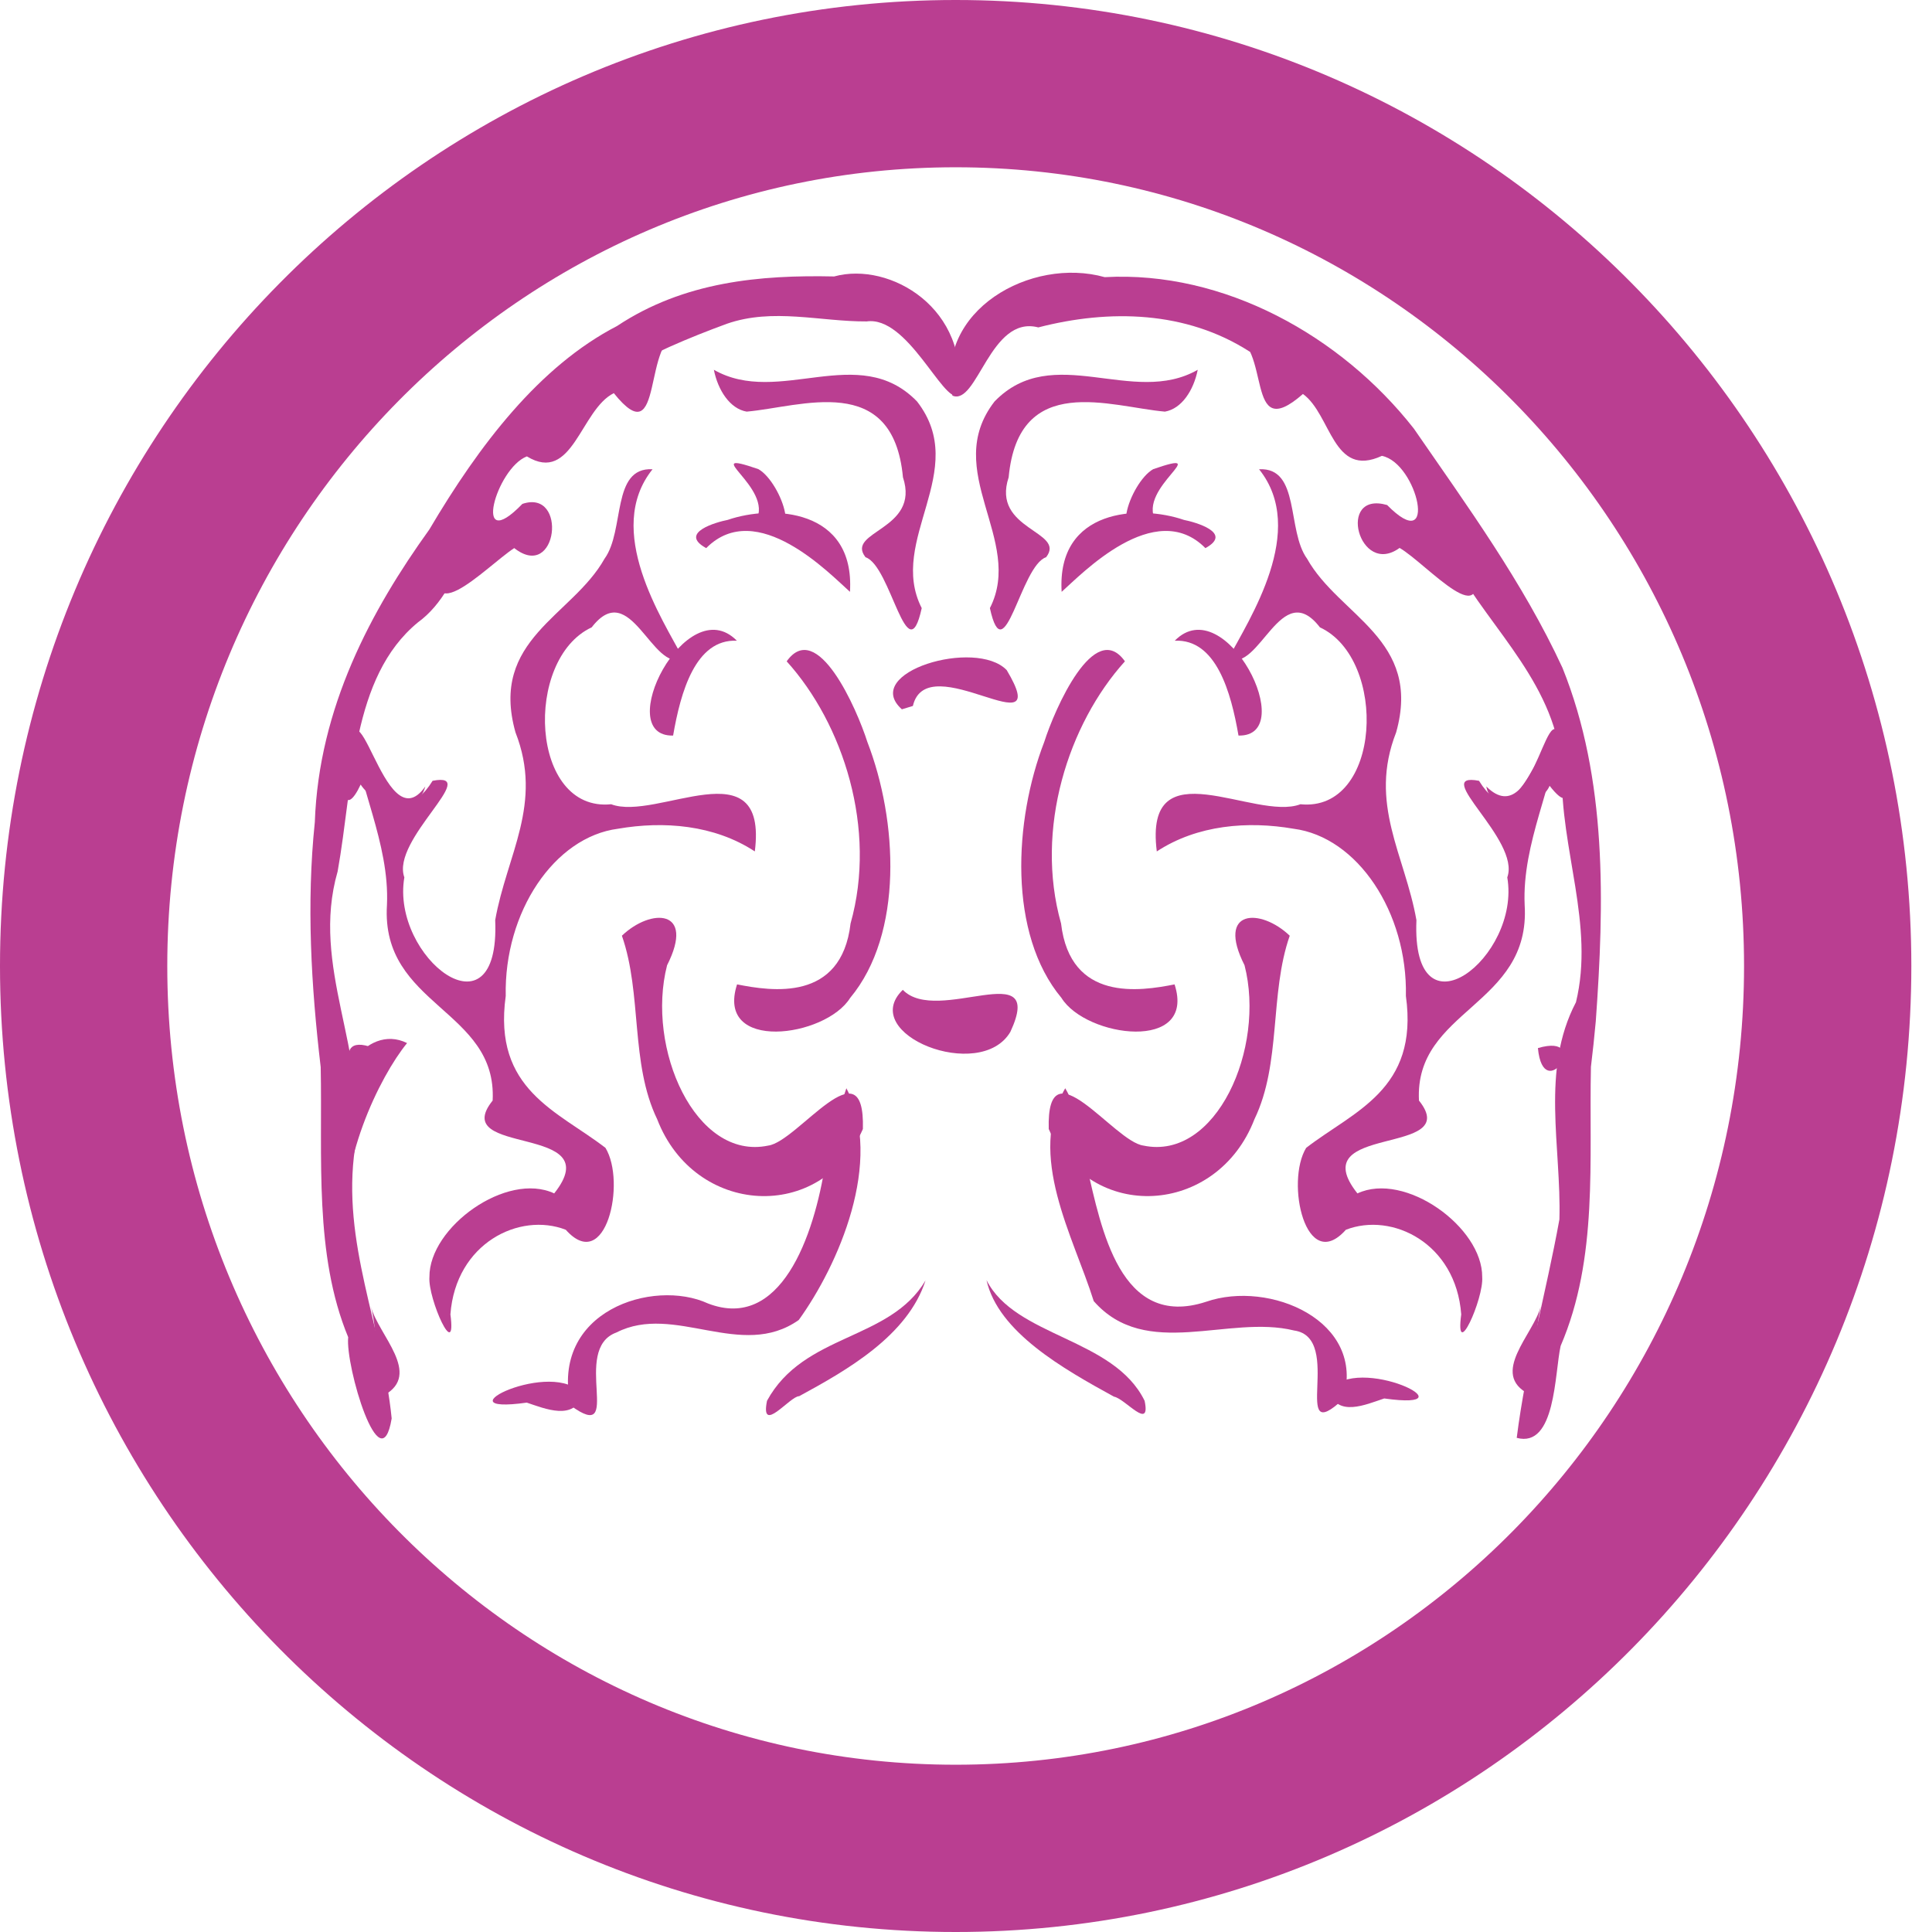
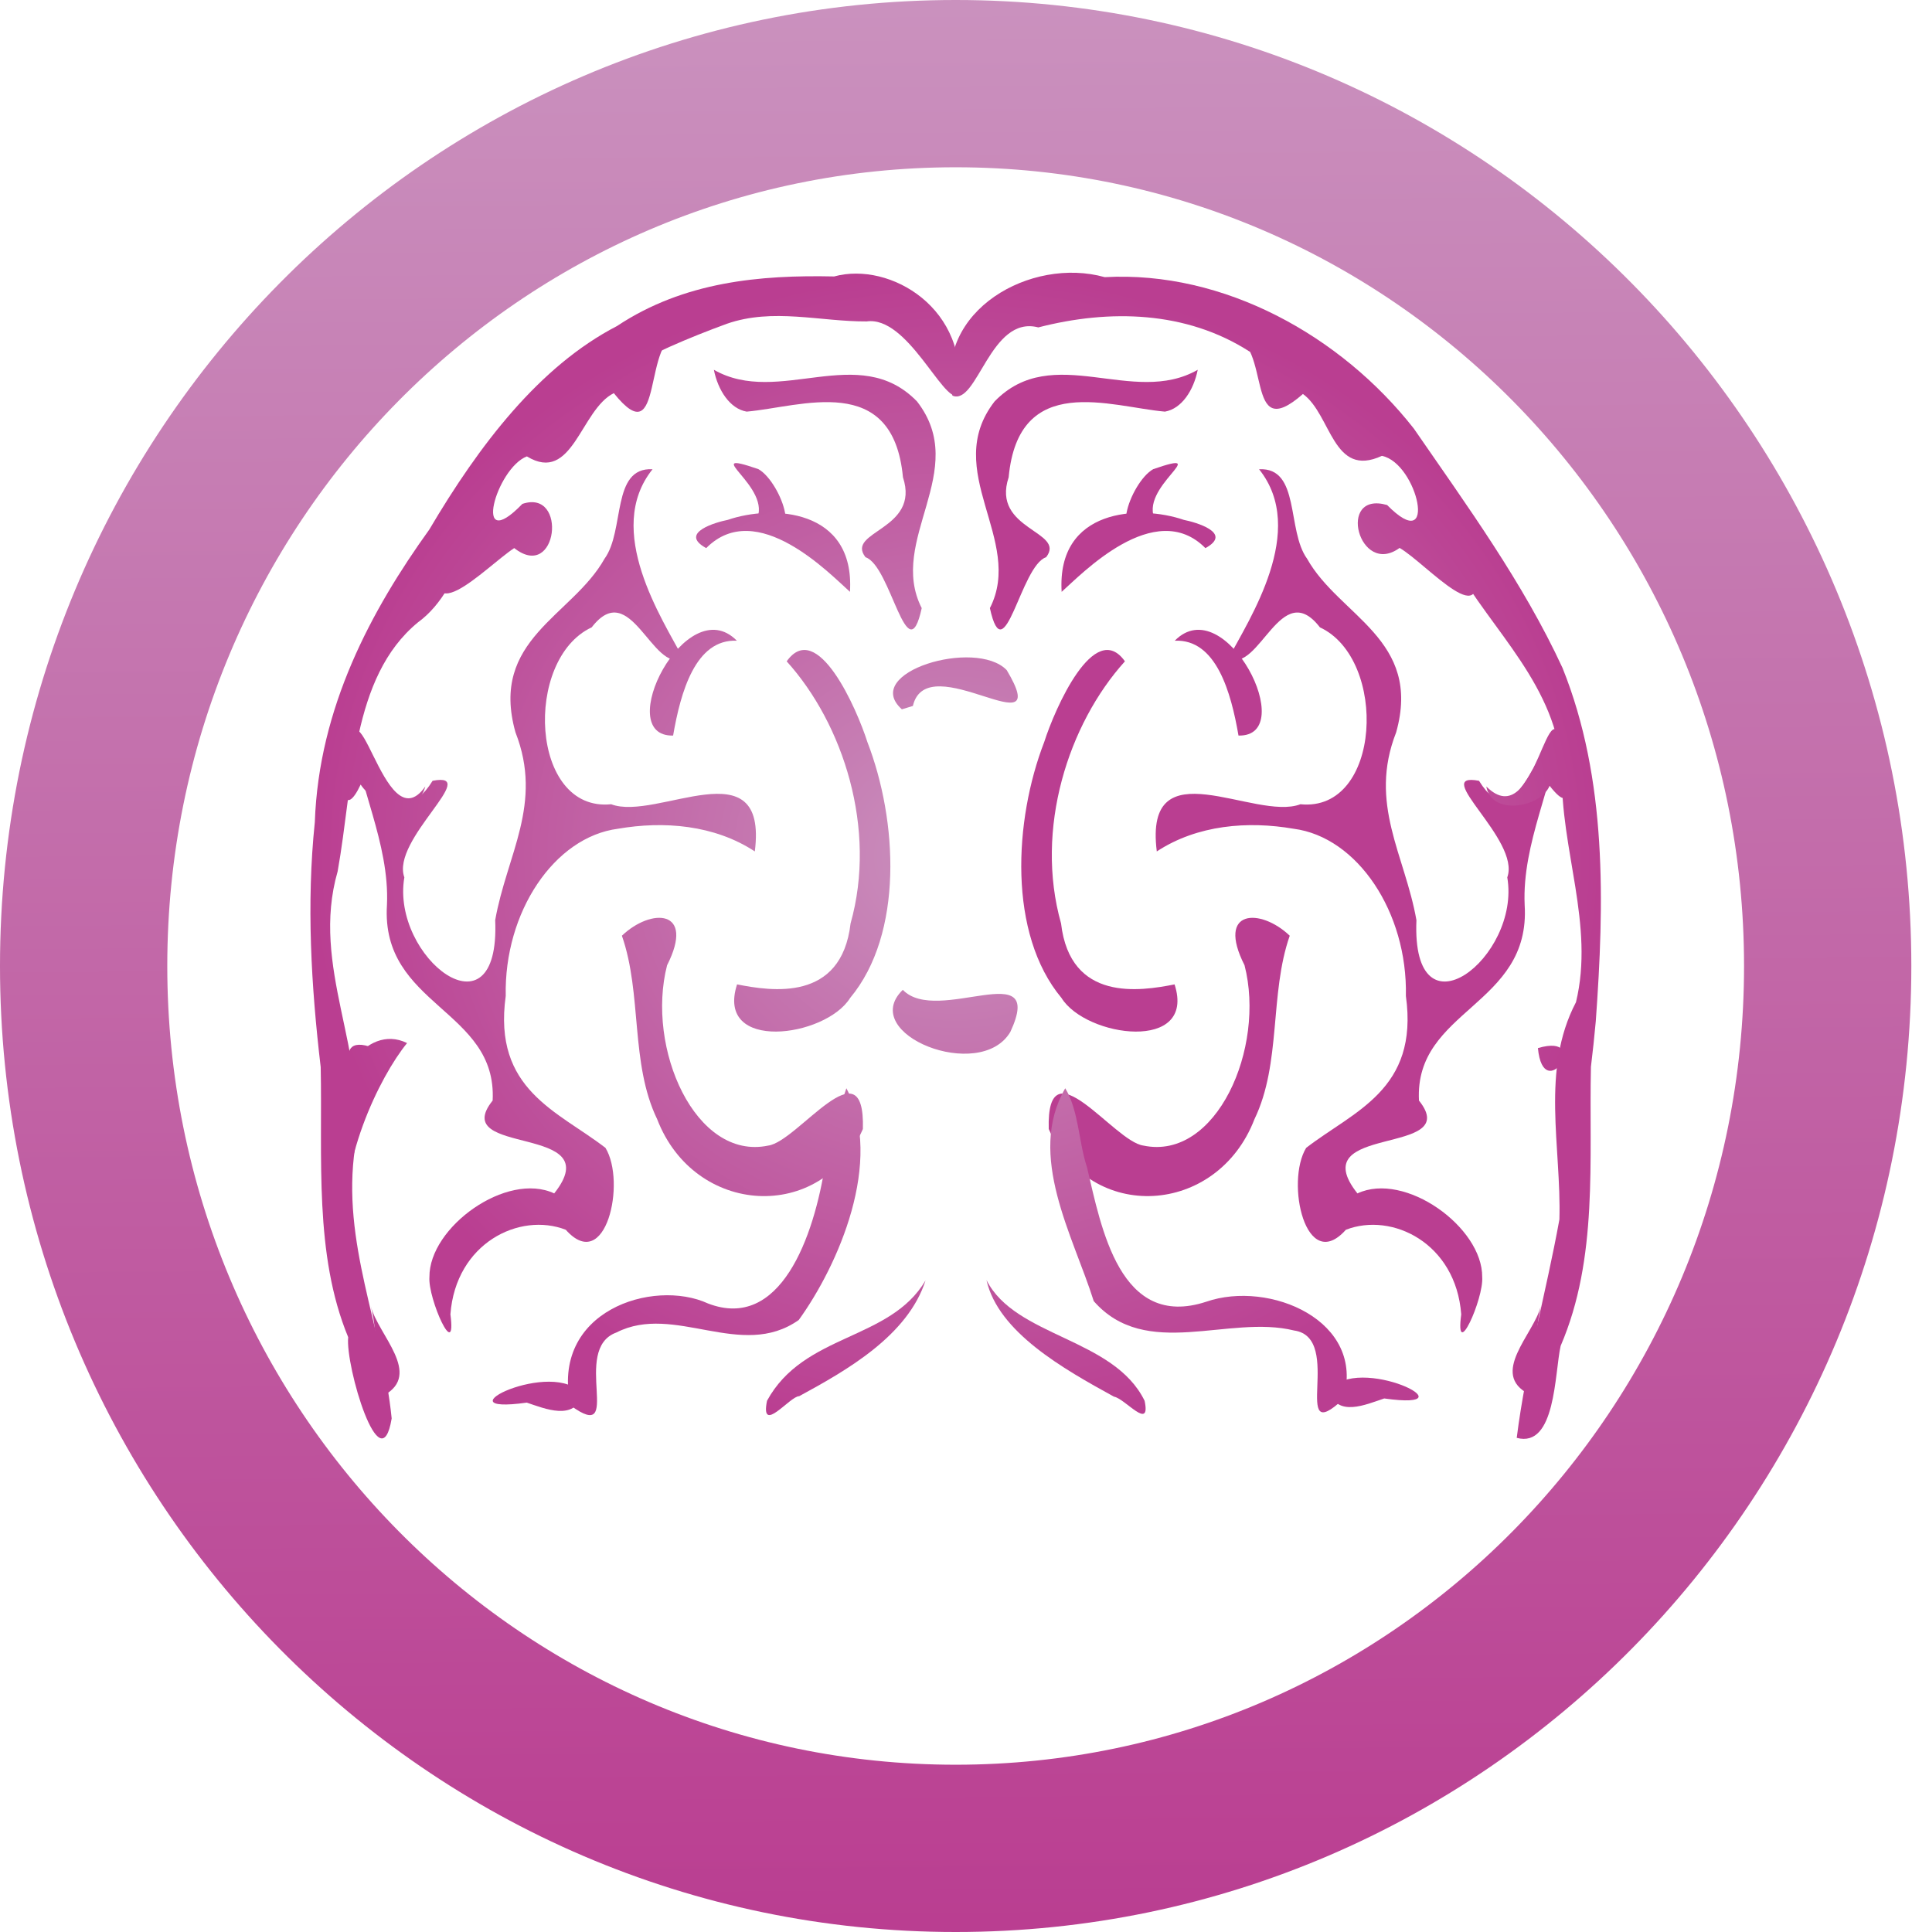
- <svg xmlns="http://www.w3.org/2000/svg" width="205.66mm" height="207.894mm" viewBox="0 0 205.66 207.894" version="1.1" id="svg8">
-   <defs id="defs2" />
-   <ellipse ry="94.947" rx="93.83" cy="103.947" cx="102.83" id="path815" style="opacity:1;fill:none;fill-opacity:1;stroke:#BA3E91;stroke-width:18;stroke-linecap:round;stroke-linejoin:miter;stroke-miterlimit:4;stroke-dasharray:none;stroke-opacity:1" />
-   <path id="path7" d="m 171.184,114.816 c -0.218,10.036 0.814,20.546 -3.259,30.012 -0.657,2.949 -0.523,11.025 -4.725,9.894 1.001,-7.937 3.179,-15.687 4.593,-23.506 0.222,-7.795 -2.038,-16.083 1.782,-23.373 2.019,-8.312 -1.711,-16.534 -1.506,-24.864 -0.482,-9.16 -7.577,-15.122 -11.545,-22.229 -3.769,-10.342 -11.723,-18.997 -22.087,-22.93 -6.819,-4.37 -15.048,-4.568 -22.715,-2.589 -5.193,-1.365 -6.551,8.469 -9.24,7.341 -1.905,-9.184 8.471,-14.972 16.384,-12.749 12.852,-0.709 25.442,6.323 33.26,16.291 5.727,8.306 11.745,16.556 15.997,25.747 4.831,11.993 4.496,25.351 3.583,38.036 -0.149,1.641 -0.325,3.281 -0.523,4.917 z" style="fill:#BA3E91;fill-opacity:1;stroke-width:1.301" />
-   <g transform="matrix(1.300812,0,0,1.697042,-64.23283,-317.0375)" id="g9" style="fill:#BA3E91;fill-opacity:1">
-     <path id="path11" d="m 148.453,210.265 c -5.377,2.363 -11.982,-1.806 -16.806,2.009 -4.45,4.399 2.487,8.779 -0.386,13.103 1.198,4.204 2.537,-2.695 4.65,-3.227 1.69,-1.665 -4.553,-1.714 -3.098,-5.069 0.819,-6.72 8.435,-4.461 12.927,-4.163 1.387,-0.183 2.375,-1.354 2.713,-2.653 z" style="fill:#BA3E91;fill-opacity:1" />
-     <path id="path13" d="m 153.525,216.571 c 4.055,3.872 -0.817,9.505 -2.546,12.016 2.596,0.918 4.354,-5.198 7.58,-1.991 5.655,2.016 5.101,11.739 -1.61,11.217 -3.767,1.102 -12.989,-3.729 -11.882,2.992 3.357,-1.689 7.54,-1.939 11.319,-1.438 5.275,0.524 9.432,5.293 9.285,10.603 1.079,5.952 -4.3,7.294 -8.248,9.63 -1.732,2.172 -0.035,8.047 3.283,5.195 3.821,-1.14 9.106,0.849 9.542,5.364 -0.532,3.107 1.87,-0.986 1.736,-2.368 0.033,-3.161 -6.393,-6.712 -10.322,-5.302 -4.631,-4.474 8.841,-2.3 5.091,-5.887 -0.39,-5.786 9.269,-5.992 8.743,-12.401 -0.234,-3.952 2.503,-7.726 2.77,-10.936 -1.817,0.721 -3.497,6.844 -6.545,3.062 -4.119,-0.604 3.468,3.74 2.337,6.123 1.132,5.068 -7.944,10.473 -7.515,2.711 -0.953,-4.139 -3.991,-7.376 -1.678,-11.904 2.166,-5.901 -4.695,-7.362 -7.364,-11.008 -1.706,-1.796 -0.547,-5.813 -3.974,-5.677 z" style="fill:#BA3E91;fill-opacity:1" />
-     <path id="path15" d="m 146.551,227.444 c 4.188,-3.267 10.371,6.105 5.274,6.014 -0.618,-2.744 -1.843,-6.136 -5.274,-6.014 z" style="fill:#BA3E91;fill-opacity:1" />
-     <path id="path17" d="m 149.088,221.573 c -4.178,-3.24 -10.275,1.673 -11.892,2.772 -0.418,-5.284 6.424,-5.536 10.116,-4.561 0.86,0.127 4.124,0.808 1.777,1.789 z" style="fill:#BA3E91;fill-opacity:1" />
-     <path id="path19" d="m 144.967,219.833 c -1.53,-2.095 4.969,-4.628 -0.192,-3.269 -1.944,0.836 -4.005,5.455 0.192,3.269 z" style="fill:#BA3E91;fill-opacity:1" />
-     <path id="path21" d="m 142.431,228.751 c -4.677,3.967 -7.488,10.625 -5.284,16.62 0.761,4.998 6.545,4.295 9.39,3.865 1.823,4.32 -7.316,3.373 -9.353,0.861 -4.433,-4.074 -3.937,-11.257 -1.427,-16.234 0.869,-2.099 4.15,-7.836 6.674,-5.112 z" style="fill:#BA3E91;fill-opacity:1" />
-     <path id="path23" d="m 156.063,246.149 c -2.413,-1.767 -6.104,-1.704 -3.739,1.873 1.764,5.249 -2.335,12.408 -8.366,11.434 -2.447,-0.247 -8.028,-6.554 -7.83,-1.051 3.435,6.004 13.929,5.522 17.016,-0.62 2.243,-3.56 1.231,-7.938 2.92,-11.636 z" style="fill:#BA3E91;fill-opacity:1" />
+ <svg xmlns="http://www.w3.org/2000/svg" xmlns:xlink="http://www.w3.org/1999/xlink" width="205.66mm" height="207.894mm" viewBox="0 0 205.66 207.894" version="1.1" id="svg8">
+   <defs id="defs2">
+     <linearGradient id="linearGradient852">
+       <stop style="stop-color:#CA91BE;stop-opacity:1;" offset="0" id="stop848" />
+       <stop style="stop-color:#BA3E91;stop-opacity:1" offset="1" id="stop850" />
+     </linearGradient>
+     <linearGradient xlink:href="#linearGradient852" id="linearGradient854" x1="105.892" y1="0.546" x2="107.554" y2="207.036" gradientUnits="userSpaceOnUse" />
+     <radialGradient xlink:href="#linearGradient852" id="radialGradient908" cx="102.83" cy="92.089" fx="102.83" fy="92.089" r="69.427" gradientTransform="matrix(1,0,0,0.9036843,0,8.869626)" gradientUnits="userSpaceOnUse" />
+   </defs>
+   <ellipse ry="94.947" rx="93.83" cy="103.947" cx="102.83" id="path815" style="opacity:1;fill:none;fill-opacity:1;stroke:url(#linearGradient854);stroke-width:18;stroke-linecap:round;stroke-linejoin:miter;stroke-miterlimit:4;stroke-dasharray:none;stroke-opacity:1" />
+   <g id="g890" style="stroke:none;fill-opacity:1;fill:url(#radialGradient908)">
+     <path style="fill:url(#radialGradient908);fill-opacity:1;stroke-width:1.301;stroke:none" d="m 171.184,114.816 c -0.218,10.036 0.814,20.546 -3.259,30.012 -0.657,2.949 -0.523,11.025 -4.725,9.894 1.001,-7.937 3.179,-15.687 4.593,-23.506 0.222,-7.795 -2.038,-16.083 1.782,-23.373 2.019,-8.312 -1.711,-16.534 -1.506,-24.864 -0.482,-9.16 -7.577,-15.122 -11.545,-22.229 -3.769,-10.342 -11.723,-18.997 -22.087,-22.93 -6.819,-4.37 -15.048,-4.568 -22.715,-2.589 -5.193,-1.365 -6.551,8.469 -9.24,7.341 -1.905,-9.184 8.471,-14.972 16.384,-12.749 12.852,-0.709 25.442,6.323 33.26,16.291 5.727,8.306 11.745,16.556 15.997,25.747 4.831,11.993 4.496,25.351 3.583,38.036 -0.149,1.641 -0.325,3.281 -0.523,4.917 z" id="path7" />
+     <g style="fill:url(#radialGradient908);fill-opacity:1;stroke:none" id="g9" transform="matrix(1.300812,0,0,1.697042,-64.23283,-317.0375)">
+       <path style="fill:url(#radialGradient908);fill-opacity:1;stroke:none" d="m 148.453,210.265 c -5.377,2.363 -11.982,-1.806 -16.806,2.009 -4.45,4.399 2.487,8.779 -0.386,13.103 1.198,4.204 2.537,-2.695 4.65,-3.227 1.69,-1.665 -4.553,-1.714 -3.098,-5.069 0.819,-6.72 8.435,-4.461 12.927,-4.163 1.387,-0.183 2.375,-1.354 2.713,-2.653 z" id="path11" />
+       <path style="fill:url(#radialGradient908);fill-opacity:1;stroke:none" d="m 153.525,216.571 c 4.055,3.872 -0.817,9.505 -2.546,12.016 2.596,0.918 4.354,-5.198 7.58,-1.991 5.655,2.016 5.101,11.739 -1.61,11.217 -3.767,1.102 -12.989,-3.729 -11.882,2.992 3.357,-1.689 7.54,-1.939 11.319,-1.438 5.275,0.524 9.432,5.293 9.285,10.603 1.079,5.952 -4.3,7.294 -8.248,9.63 -1.732,2.172 -0.035,8.047 3.283,5.195 3.821,-1.14 9.106,0.849 9.542,5.364 -0.532,3.107 1.87,-0.986 1.736,-2.368 0.033,-3.161 -6.393,-6.712 -10.322,-5.302 -4.631,-4.474 8.841,-2.3 5.091,-5.887 -0.39,-5.786 9.269,-5.992 8.743,-12.401 -0.234,-3.952 2.503,-7.726 2.77,-10.936 -1.817,0.721 -3.497,6.844 -6.545,3.062 -4.119,-0.604 3.468,3.74 2.337,6.123 1.132,5.068 -7.944,10.473 -7.515,2.711 -0.953,-4.139 -3.991,-7.376 -1.678,-11.904 2.166,-5.901 -4.695,-7.362 -7.364,-11.008 -1.706,-1.796 -0.547,-5.813 -3.974,-5.677 z" id="path13" />
+       <path style="fill:url(#radialGradient908);fill-opacity:1;stroke:none" d="m 146.551,227.444 c 4.188,-3.267 10.371,6.105 5.274,6.014 -0.618,-2.744 -1.843,-6.136 -5.274,-6.014 z" id="path15" />
+       <path style="fill:url(#radialGradient908);fill-opacity:1;stroke:none" d="m 149.088,221.573 c -4.178,-3.24 -10.275,1.673 -11.892,2.772 -0.418,-5.284 6.424,-5.536 10.116,-4.561 0.86,0.127 4.124,0.808 1.777,1.789 z" id="path17" />
+       <path style="fill:url(#radialGradient908);fill-opacity:1;stroke:none" d="m 144.967,219.833 c -1.53,-2.095 4.969,-4.628 -0.192,-3.269 -1.944,0.836 -4.005,5.455 0.192,3.269 z" id="path19" />
+       <path style="fill:url(#radialGradient908);fill-opacity:1;stroke:none" d="m 142.431,228.751 c -4.677,3.967 -7.488,10.625 -5.284,16.62 0.761,4.998 6.545,4.295 9.39,3.865 1.823,4.32 -7.316,3.373 -9.353,0.861 -4.433,-4.074 -3.937,-11.257 -1.427,-16.234 0.869,-2.099 4.15,-7.836 6.674,-5.112 z" id="path21" />
+       <path style="fill:url(#radialGradient908);fill-opacity:1;stroke:none" d="m 156.063,246.149 c -2.413,-1.767 -6.104,-1.704 -3.739,1.873 1.764,5.249 -2.335,12.408 -8.366,11.434 -2.447,-0.247 -8.028,-6.554 -7.83,-1.051 3.435,6.004 13.929,5.522 17.016,-0.62 2.243,-3.56 1.231,-7.938 2.92,-11.636 z" id="path23" />
+     </g>
+     <path style="stroke-width:1.301;fill:url(#radialGradient908);fill-opacity:1;stroke:none" d="m 132.398,35.925 c 4.597,1.059 1.373,12.115 7.799,6.469 3.068,2.221 3.195,9.113 8.495,6.659 3.863,0.78 6.107,10.914 0.562,5.29 -5.487,-1.569 -3.022,7.802 1.343,4.616 2.938,1.71 10.006,9.943 7.837,1.152 -2.16,-10.359 -11.753,-16.631 -19.971,-22.096 -1.857,-1.058 -3.861,-2.147 -6.066,-2.09 z" id="path27" />
+     <path style="stroke-width:1.301;fill:url(#radialGradient908);fill-opacity:1;stroke:none" d="m 159.928,84.627 c 5.508,5.485 6.648,-12.716 8.432,-3.553 -0.07,1.704 1.411,7.348 -1.621,3.484 -1.012,2.386 -6.271,3.246 -6.811,0.069 z" id="path29" />
+     <path style="stroke-width:1.301;fill:url(#radialGradient908);fill-opacity:1;stroke:none" d="m 165.48,112.779 c 5.941,-1.735 0.59,6.293 0,0 z" id="path31" />
+     <path style="stroke-width:1.301;fill:url(#radialGradient908);fill-opacity:1;stroke:none" d="m 114.62,117.102 c -4.187,7.236 0.863,15.886 3.067,22.906 5.629,6.419 14.499,1.419 21.558,3.161 5.452,0.764 -0.553,12.872 5.29,7.379 2.487,-8.432 -7.963,-12.831 -14.753,-10.472 -9.295,3.044 -11.278,-7.951 -12.816,-14.451 -0.908,-2.729 -0.881,-6.097 -2.347,-8.523 z" id="path33" />
+     <path style="stroke-width:1.301;fill:url(#radialGradient908);fill-opacity:1;stroke:none" d="m 165.784,140.575 c -0.75,2.989 -5.57,7.267 -1.242,9.451 0.598,-3.126 0.588,-6.335 1.242,-9.451 z" id="path35" />
+     <path style="stroke-width:1.301;fill:url(#radialGradient908);fill-opacity:1;stroke:none" d="m 143.02,149.647 c 3.013,-4.117 15.841,2.233 5.922,0.835 -1.952,0.646 -5.121,2.086 -5.922,-0.835 z" id="path37" />
+     <path style="stroke-width:1.301;fill:url(#radialGradient908);fill-opacity:1;stroke:none" d="m 123.161,150.735 c -3.321,-6.791 -13.914,-6.839 -17.014,-12.991 1.257,5.605 8.293,9.567 13.714,12.543 1.216,0.219 3.989,3.753 3.3,0.448 z" id="path39" />
+     <path style="stroke-width:1.301;fill:url(#radialGradient908);fill-opacity:1;stroke:none" d="m 97.142,106.512 c 3.719,3.874 15.454,-3.831 11.574,4.524 -3.238,5.503 -16.473,0.232 -11.574,-4.524 z" id="path43" />
+     <path style="stroke-width:1.301;fill:url(#radialGradient908);fill-opacity:1;stroke:none" d="m 98.226,75.965 c 1.524,-6.509 15.36,4.971 10.098,-3.855 -3.32,-3.457 -15.73,0.245 -11.282,4.216 0.395,-0.12 0.789,-0.24 1.184,-0.361 z" id="path45" />
+     <path style="stroke-width:1.486;fill:url(#radialGradient908);fill-opacity:1;stroke:none" id="path49" d="m 34.507,114.816 c 0.201,9.738 -0.732,20.162 2.958,29.075 -0.321,3.101 3.488,15.911 4.679,8.742 -0.972,-9.832 -5.445,-18.957 -3.943,-29.118 1.414,-10.349 -4.831,-19.474 -1.871,-29.744 1.711,-9.536 1.446,-20.879 8.637,-26.798 5.329,-3.877 5.691,-12.569 10.327,-17.418 6.283,-7.771 14.727,-11.703 22.912,-14.714 4.972,-1.734 10.055,-0.225 15.048,-0.254 4.387,-0.622 8.164,8.65 9.823,7.997 1.387,-9.32 -7.295,-14.495 -13.321,-12.836 -7.959,-0.171 -16.143,0.543 -23.364,5.334 -8.348,4.318 -14.819,12.782 -20.195,21.895 -6.253,8.693 -11.893,19.164 -12.322,31.491 -0.914,8.777 -0.394,17.642 0.631,26.349 z" />
+     <path style="stroke-width:1.486;fill:url(#radialGradient908);fill-opacity:1;stroke:none" d="m 76.814,39.791 c 6.994,4.009 15.586,-3.065 21.861,3.41 5.789,7.464 -3.234,14.898 0.502,22.236 -1.558,7.134 -3.3,-4.573 -6.048,-5.476 -2.197,-2.825 5.923,-2.909 4.029,-8.602 -1.065,-11.404 -10.972,-7.571 -16.816,-7.066 -1.797,-0.303 -3.096,-2.306 -3.529,-4.503 z" id="path53" />
+     <path style="stroke-width:1.486;fill:url(#radialGradient908);fill-opacity:1;stroke:none" d="m 70.215,50.493 c -5.274,6.571 1.062,16.13 3.312,20.391 -3.376,1.558 -5.663,-8.821 -9.86,-3.379 -7.356,3.421 -6.635,19.921 2.095,19.036 4.901,1.871 16.894,-6.328 15.457,5.077 -4.367,-2.865 -9.809,-3.291 -14.724,-2.44 -6.862,0.889 -12.27,8.982 -12.078,17.994 -1.403,10.101 5.594,12.379 10.73,16.342 2.255,3.685 0.046,13.657 -4.27,8.816 -4.971,-1.935 -11.845,1.441 -12.412,9.102 0.693,5.274 -2.434,-1.671 -2.259,-4.018 -0.044,-5.365 8.315,-11.39 13.426,-8.997 6.025,-7.593 -11.501,-3.903 -6.623,-9.991 0.507,-9.82 -12.057,-10.169 -11.372,-21.046 0.304,-6.707 -3.256,-13.112 -3.603,-18.559 2.364,1.223 4.551,11.615 8.514,5.196 5.356,-1.023 -4.512,6.347 -3.04,10.392 -1.472,8.601 10.333,17.773 9.776,4.6 1.239,-7.024 5.192,-12.517 2.182,-20.202 -2.818,-10.014 6.107,-12.494 9.579,-18.68 2.219,-3.047 0.712,-9.864 5.17,-9.635 z" id="path55" />
+     <path style="stroke-width:1.486;fill:url(#radialGradient908);fill-opacity:1;stroke:none" d="m 79.288,68.945 c -5.448,-5.544 -13.491,10.36 -6.861,10.206 0.804,-4.656 2.398,-10.413 6.861,-10.206 z" id="path57" />
+     <path style="stroke-width:1.486;fill:url(#radialGradient908);fill-opacity:1;stroke:none" d="m 75.988,58.981 c 5.435,-5.499 13.365,2.839 15.469,4.703 0.544,-8.967 -8.356,-9.395 -13.158,-7.74 -1.119,0.216 -5.364,1.371 -2.311,3.036 z" id="path59" />
+     <path style="stroke-width:1.486;fill:url(#radialGradient908);fill-opacity:1;stroke:none" d="m 81.349,56.028 c 1.989,-3.556 -6.464,-7.854 0.251,-5.548 2.529,1.42 5.208,9.257 -0.251,5.548 z" id="path61" />
+     <path style="stroke-width:1.486;fill:url(#radialGradient908);fill-opacity:1;stroke:none" d="m 84.648,71.163 c 6.083,6.732 9.741,18.032 6.874,28.204 -0.99,8.481 -8.513,7.289 -12.214,6.558 -2.37,7.332 9.517,5.724 12.165,1.462 5.766,-6.914 5.121,-19.104 1.855,-27.549 -1.13,-3.562 -5.398,-13.299 -8.681,-8.675 z" id="path63" />
+     <path style="stroke-width:1.486;fill:url(#radialGradient908);fill-opacity:1;stroke:none" d="m 66.916,100.688 c 3.139,-3.001 7.939,-2.891 4.863,3.179 -2.293,8.908 3.037,21.057 10.883,19.404 3.183,-0.419 10.443,-11.122 10.185,-1.782 -4.468,10.189 -18.118,9.37 -22.134,-1.053 -2.917,-6.042 -1.602,-13.47 -3.797,-19.748 z" id="path65" />
+     <path style="stroke-width:1.486;fill:url(#radialGradient908);fill-opacity:1;stroke:none" id="path67" d="m 37.305,133.223 c -1.074,-7.95 3.548,-17.381 6.497,-20.982 -4.474,-2.221 -8.89,4.277 -7.047,9.866 0.183,3.705 0.367,7.411 0.55,11.116 z" />
+     <path style="stroke-width:1.486;fill:url(#radialGradient908);fill-opacity:1;stroke:none" id="path69" d="m 73.293,35.925 c -4.317,0.09 -1.699,13.306 -7.246,6.381 -3.586,1.771 -4.419,9.814 -9.354,6.804 -3.322,1.266 -5.953,10.762 -0.485,5.112 4.914,-1.652 3.793,8.434 -0.878,4.755 -3.103,2.037 -10.559,10.102 -7.646,-0.397 3.124,-10.398 11.711,-14.723 18.527,-20.079 2.227,-1.362 4.615,-2.375 7.083,-2.577 z" />
+     <path style="stroke-width:1.486;fill:url(#radialGradient908);fill-opacity:1;stroke:none" id="path71" d="m 45.764,84.627 c -4.571,6.475 -7.462,-14.464 -8.521,-2.113 -0.719,2.345 -0.172,5.612 1.564,1.909 1.451,2.231 5.973,3.803 6.957,0.204 z" />
+     <path style="stroke-width:1.486;fill:url(#radialGradient908);fill-opacity:1;stroke:none" id="path73" d="m 40.211,112.779 c -5.438,-2.163 -1.092,6.451 0,0 z" />
+     <path style="stroke-width:1.486;fill:url(#radialGradient908);fill-opacity:1;stroke:none" id="path75" d="m 91.071,117.102 c 4.086,7.836 -0.906,19.098 -5.127,24.939 -6.199,4.37 -13.373,-1.841 -19.616,1.342 -4.968,1.799 0.938,12.132 -4.921,7.867 -2.257,-10.175 8.866,-13.717 14.783,-10.986 7.754,2.98 11.403,-7.071 12.632,-15.178 0.666,-2.699 1.358,-5.394 2.249,-7.984 z" />
+     <path style="stroke-width:1.486;fill:url(#radialGradient908);fill-opacity:1;stroke:none" id="path77" d="m 39.906,140.575 c 0.788,3.076 5.573,7.289 1.394,9.578 -0.976,-3.046 -0.588,-6.476 -1.394,-9.578 z" />
+     <path style="stroke-width:1.486;fill:url(#radialGradient908);fill-opacity:1;stroke:none" id="path79" d="m 82.53,150.735 c 3.972,-7.298 13.214,-6.431 17.058,-12.954 -1.916,5.964 -8.487,9.676 -13.596,12.456 -0.983,-0.015 -4.208,4.227 -3.462,0.498 z" />
+     <path style="stroke-width:1.301;fill:url(#radialGradient908);fill-opacity:1;stroke:none" d="m 62.67,150.089 c -2.979,-4.115 -15.856,2.224 -5.988,0.841 1.954,0.652 5.114,1.993 5.988,-0.841 z" id="path99" />
  </g>
-   <path id="path27" d="m 132.398,35.925 c 4.597,1.059 1.373,12.115 7.799,6.469 3.068,2.221 3.195,9.113 8.495,6.659 3.863,0.78 6.107,10.914 0.562,5.29 -5.487,-1.569 -3.022,7.802 1.343,4.616 2.938,1.71 10.006,9.943 7.837,1.152 -2.16,-10.359 -11.753,-16.631 -19.971,-22.096 -1.857,-1.058 -3.861,-2.147 -6.066,-2.09 z" style="stroke-width:1.301;fill:#BA3E91;fill-opacity:1" />
-   <path id="path29" d="m 159.928,84.627 c 5.508,5.485 6.648,-12.716 8.432,-3.553 -0.07,1.704 1.411,7.348 -1.621,3.484 -1.012,2.386 -6.271,3.246 -6.811,0.069 z" style="stroke-width:1.301;fill:#BA3E91;fill-opacity:1" />
-   <path id="path31" d="m 165.48,112.779 c 5.941,-1.735 0.59,6.293 0,0 z" style="stroke-width:1.301;fill:#BA3E91;fill-opacity:1" />
-   <path id="path33" d="m 114.62,117.102 c -4.187,7.236 0.863,15.886 3.067,22.906 5.629,6.419 14.499,1.419 21.558,3.161 5.452,0.764 -0.553,12.872 5.29,7.379 2.487,-8.432 -7.963,-12.831 -14.753,-10.472 -9.295,3.044 -11.278,-7.951 -12.816,-14.451 -0.908,-2.729 -0.881,-6.097 -2.347,-8.523 z" style="stroke-width:1.301;fill:#BA3E91;fill-opacity:1" />
-   <path id="path35" d="m 165.784,140.575 c -0.75,2.989 -5.57,7.267 -1.242,9.451 0.598,-3.126 0.588,-6.335 1.242,-9.451 z" style="stroke-width:1.301;fill:#BA3E91;fill-opacity:1" />
-   <path id="path37" d="m 143.02,149.647 c 3.013,-4.117 15.841,2.233 5.922,0.835 -1.952,0.646 -5.121,2.086 -5.922,-0.835 z" style="stroke-width:1.301;fill:#BA3E91;fill-opacity:1" />
-   <path id="path39" d="m 123.161,150.735 c -3.321,-6.791 -13.914,-6.839 -17.014,-12.991 1.257,5.605 8.293,9.567 13.714,12.543 1.216,0.219 3.989,3.753 3.3,0.448 z" style="stroke-width:1.301;fill:#BA3E91;fill-opacity:1" />
-   <path id="path43" d="m 97.142,106.512 c 3.719,3.874 15.454,-3.831 11.574,4.524 -3.238,5.503 -16.473,0.232 -11.574,-4.524 z" style="stroke-width:1.301;fill:#BA3E91;fill-opacity:1" />
-   <path id="path45" d="m 98.226,75.965 c 1.524,-6.509 15.36,4.971 10.098,-3.855 -3.32,-3.457 -15.73,0.245 -11.282,4.216 0.395,-0.12 0.789,-0.24 1.184,-0.361 z" style="stroke-width:1.301;fill:#BA3E91;fill-opacity:1" />
-   <path d="m 34.507,114.816 c 0.201,9.738 -0.732,20.162 2.958,29.075 -0.321,3.101 3.488,15.911 4.679,8.742 -0.972,-9.832 -5.445,-18.957 -3.943,-29.118 1.414,-10.349 -4.831,-19.474 -1.871,-29.744 1.711,-9.536 1.446,-20.879 8.637,-26.798 5.329,-3.877 5.691,-12.569 10.327,-17.418 6.283,-7.771 14.727,-11.703 22.912,-14.714 4.972,-1.734 10.055,-0.225 15.048,-0.254 4.387,-0.622 8.164,8.65 9.823,7.997 1.387,-9.32 -7.295,-14.495 -13.321,-12.836 -7.959,-0.171 -16.143,0.543 -23.364,5.334 -8.348,4.318 -14.819,12.782 -20.195,21.895 -6.253,8.693 -11.893,19.164 -12.322,31.491 -0.914,8.777 -0.394,17.642 0.631,26.349 z" id="path49" style="stroke-width:1.486;fill:#BA3E91;fill-opacity:1" />
-   <path id="path53" d="m 76.814,39.791 c 6.994,4.009 15.586,-3.065 21.861,3.41 5.789,7.464 -3.234,14.898 0.502,22.236 -1.558,7.134 -3.3,-4.573 -6.048,-5.476 -2.197,-2.825 5.923,-2.909 4.029,-8.602 -1.065,-11.404 -10.972,-7.571 -16.816,-7.066 -1.797,-0.303 -3.096,-2.306 -3.529,-4.503 z" style="stroke-width:1.486;fill:#BA3E91;fill-opacity:1" />
-   <path id="path55" d="m 70.215,50.493 c -5.274,6.571 1.062,16.13 3.312,20.391 -3.376,1.558 -5.663,-8.821 -9.86,-3.379 -7.356,3.421 -6.635,19.921 2.095,19.036 4.901,1.871 16.894,-6.328 15.457,5.077 -4.367,-2.865 -9.809,-3.291 -14.724,-2.44 -6.862,0.889 -12.27,8.982 -12.078,17.994 -1.403,10.101 5.594,12.379 10.73,16.342 2.255,3.685 0.046,13.657 -4.27,8.816 -4.971,-1.935 -11.845,1.441 -12.412,9.102 0.693,5.274 -2.434,-1.671 -2.259,-4.018 -0.044,-5.365 8.315,-11.39 13.426,-8.997 6.025,-7.593 -11.501,-3.903 -6.623,-9.991 0.507,-9.82 -12.057,-10.169 -11.372,-21.046 0.304,-6.707 -3.256,-13.112 -3.603,-18.559 2.364,1.223 4.551,11.615 8.514,5.196 5.356,-1.023 -4.512,6.347 -3.04,10.392 -1.472,8.601 10.333,17.773 9.776,4.6 1.239,-7.024 5.192,-12.517 2.182,-20.202 -2.818,-10.014 6.107,-12.494 9.579,-18.68 2.219,-3.047 0.712,-9.864 5.17,-9.635 z" style="stroke-width:1.486;fill:#BA3E91;fill-opacity:1" />
-   <path id="path57" d="m 79.288,68.945 c -5.448,-5.544 -13.491,10.36 -6.861,10.206 0.804,-4.656 2.398,-10.413 6.861,-10.206 z" style="stroke-width:1.486;fill:#BA3E91;fill-opacity:1" />
-   <path id="path59" d="m 75.988,58.981 c 5.435,-5.499 13.365,2.839 15.469,4.703 0.544,-8.967 -8.356,-9.395 -13.158,-7.74 -1.119,0.216 -5.364,1.371 -2.311,3.036 z" style="stroke-width:1.486;fill:#BA3E91;fill-opacity:1" />
-   <path id="path61" d="m 81.349,56.028 c 1.989,-3.556 -6.464,-7.854 0.251,-5.548 2.529,1.42 5.208,9.257 -0.251,5.548 z" style="stroke-width:1.486;fill:#BA3E91;fill-opacity:1" />
-   <path id="path63" d="m 84.648,71.163 c 6.083,6.732 9.741,18.032 6.874,28.204 -0.99,8.481 -8.513,7.289 -12.214,6.558 -2.37,7.332 9.517,5.724 12.165,1.462 5.766,-6.914 5.121,-19.104 1.855,-27.549 -1.13,-3.562 -5.398,-13.299 -8.681,-8.675 z" style="stroke-width:1.486;fill:#BA3E91;fill-opacity:1" />
-   <path id="path65" d="m 66.916,100.688 c 3.139,-3.001 7.939,-2.891 4.863,3.179 -2.293,8.908 3.037,21.057 10.883,19.404 3.183,-0.419 10.443,-11.122 10.185,-1.782 -4.468,10.189 -18.118,9.37 -22.134,-1.053 -2.917,-6.042 -1.602,-13.47 -3.797,-19.748 z" style="stroke-width:1.486;fill:#BA3E91;fill-opacity:1" />
-   <path d="m 37.305,133.223 c -1.074,-7.95 3.548,-17.381 6.497,-20.982 -4.474,-2.221 -8.89,4.277 -7.047,9.866 0.183,3.705 0.367,7.411 0.55,11.116 z" id="path67" style="stroke-width:1.486;fill:#BA3E91;fill-opacity:1" />
-   <path d="m 73.293,35.925 c -4.317,0.09 -1.699,13.306 -7.246,6.381 -3.586,1.771 -4.419,9.814 -9.354,6.804 -3.322,1.266 -5.953,10.762 -0.485,5.112 4.914,-1.652 3.793,8.434 -0.878,4.755 -3.103,2.037 -10.559,10.102 -7.646,-0.397 3.124,-10.398 11.711,-14.723 18.527,-20.079 2.227,-1.362 4.615,-2.375 7.083,-2.577 z" id="path69" style="stroke-width:1.486;fill:#BA3E91;fill-opacity:1" />
-   <path d="m 45.764,84.627 c -4.571,6.475 -7.462,-14.464 -8.521,-2.113 -0.719,2.345 -0.172,5.612 1.564,1.909 1.451,2.231 5.973,3.803 6.957,0.204 z" id="path71" style="stroke-width:1.486;fill:#BA3E91;fill-opacity:1" />
-   <path d="m 40.211,112.779 c -5.438,-2.163 -1.092,6.451 0,0 z" id="path73" style="stroke-width:1.486;fill:#BA3E91;fill-opacity:1" />
-   <path d="m 91.071,117.102 c 4.086,7.836 -0.906,19.098 -5.127,24.939 -6.199,4.37 -13.373,-1.841 -19.616,1.342 -4.968,1.799 0.938,12.132 -4.921,7.867 -2.257,-10.175 8.866,-13.717 14.783,-10.986 7.754,2.98 11.403,-7.071 12.632,-15.178 0.666,-2.699 1.358,-5.394 2.249,-7.984 z" id="path75" style="stroke-width:1.486;fill:#BA3E91;fill-opacity:1" />
-   <path d="m 39.906,140.575 c 0.788,3.076 5.573,7.289 1.394,9.578 -0.976,-3.046 -0.588,-6.476 -1.394,-9.578 z" id="path77" style="stroke-width:1.486;fill:#BA3E91;fill-opacity:1" />
-   <path d="m 82.53,150.735 c 3.972,-7.298 13.214,-6.431 17.058,-12.954 -1.916,5.964 -8.487,9.676 -13.596,12.456 -0.983,-0.015 -4.208,4.227 -3.462,0.498 z" id="path79" style="stroke-width:1.486;fill:#BA3E91;fill-opacity:1" />
-   <path id="path99" d="m 62.67,150.089 c -2.979,-4.115 -15.856,2.224 -5.988,0.841 1.954,0.652 5.114,1.993 5.988,-0.841 z" style="stroke-width:1.301;fill:#BA3E91;fill-opacity:1" />
-   <style id="stylebodge1" type="text/css">[id^="polygon"]{fill:#BA3E91;fill-opacity:1}</style>
-   <style id="stylebodge2" type="text/css">[id^="path"]{fill:#BA3E91;fill-opacity:1}</style>
+   <style id="stylebodge1" type="text/css">[id^="polygon"]{fill:#CA91BE;fill-opacity:1}</style>
+   <style id="stylebodge2" type="text/css">[id^="path"]{fill:#CA91BE;fill-opacity:1}</style>
</svg>
